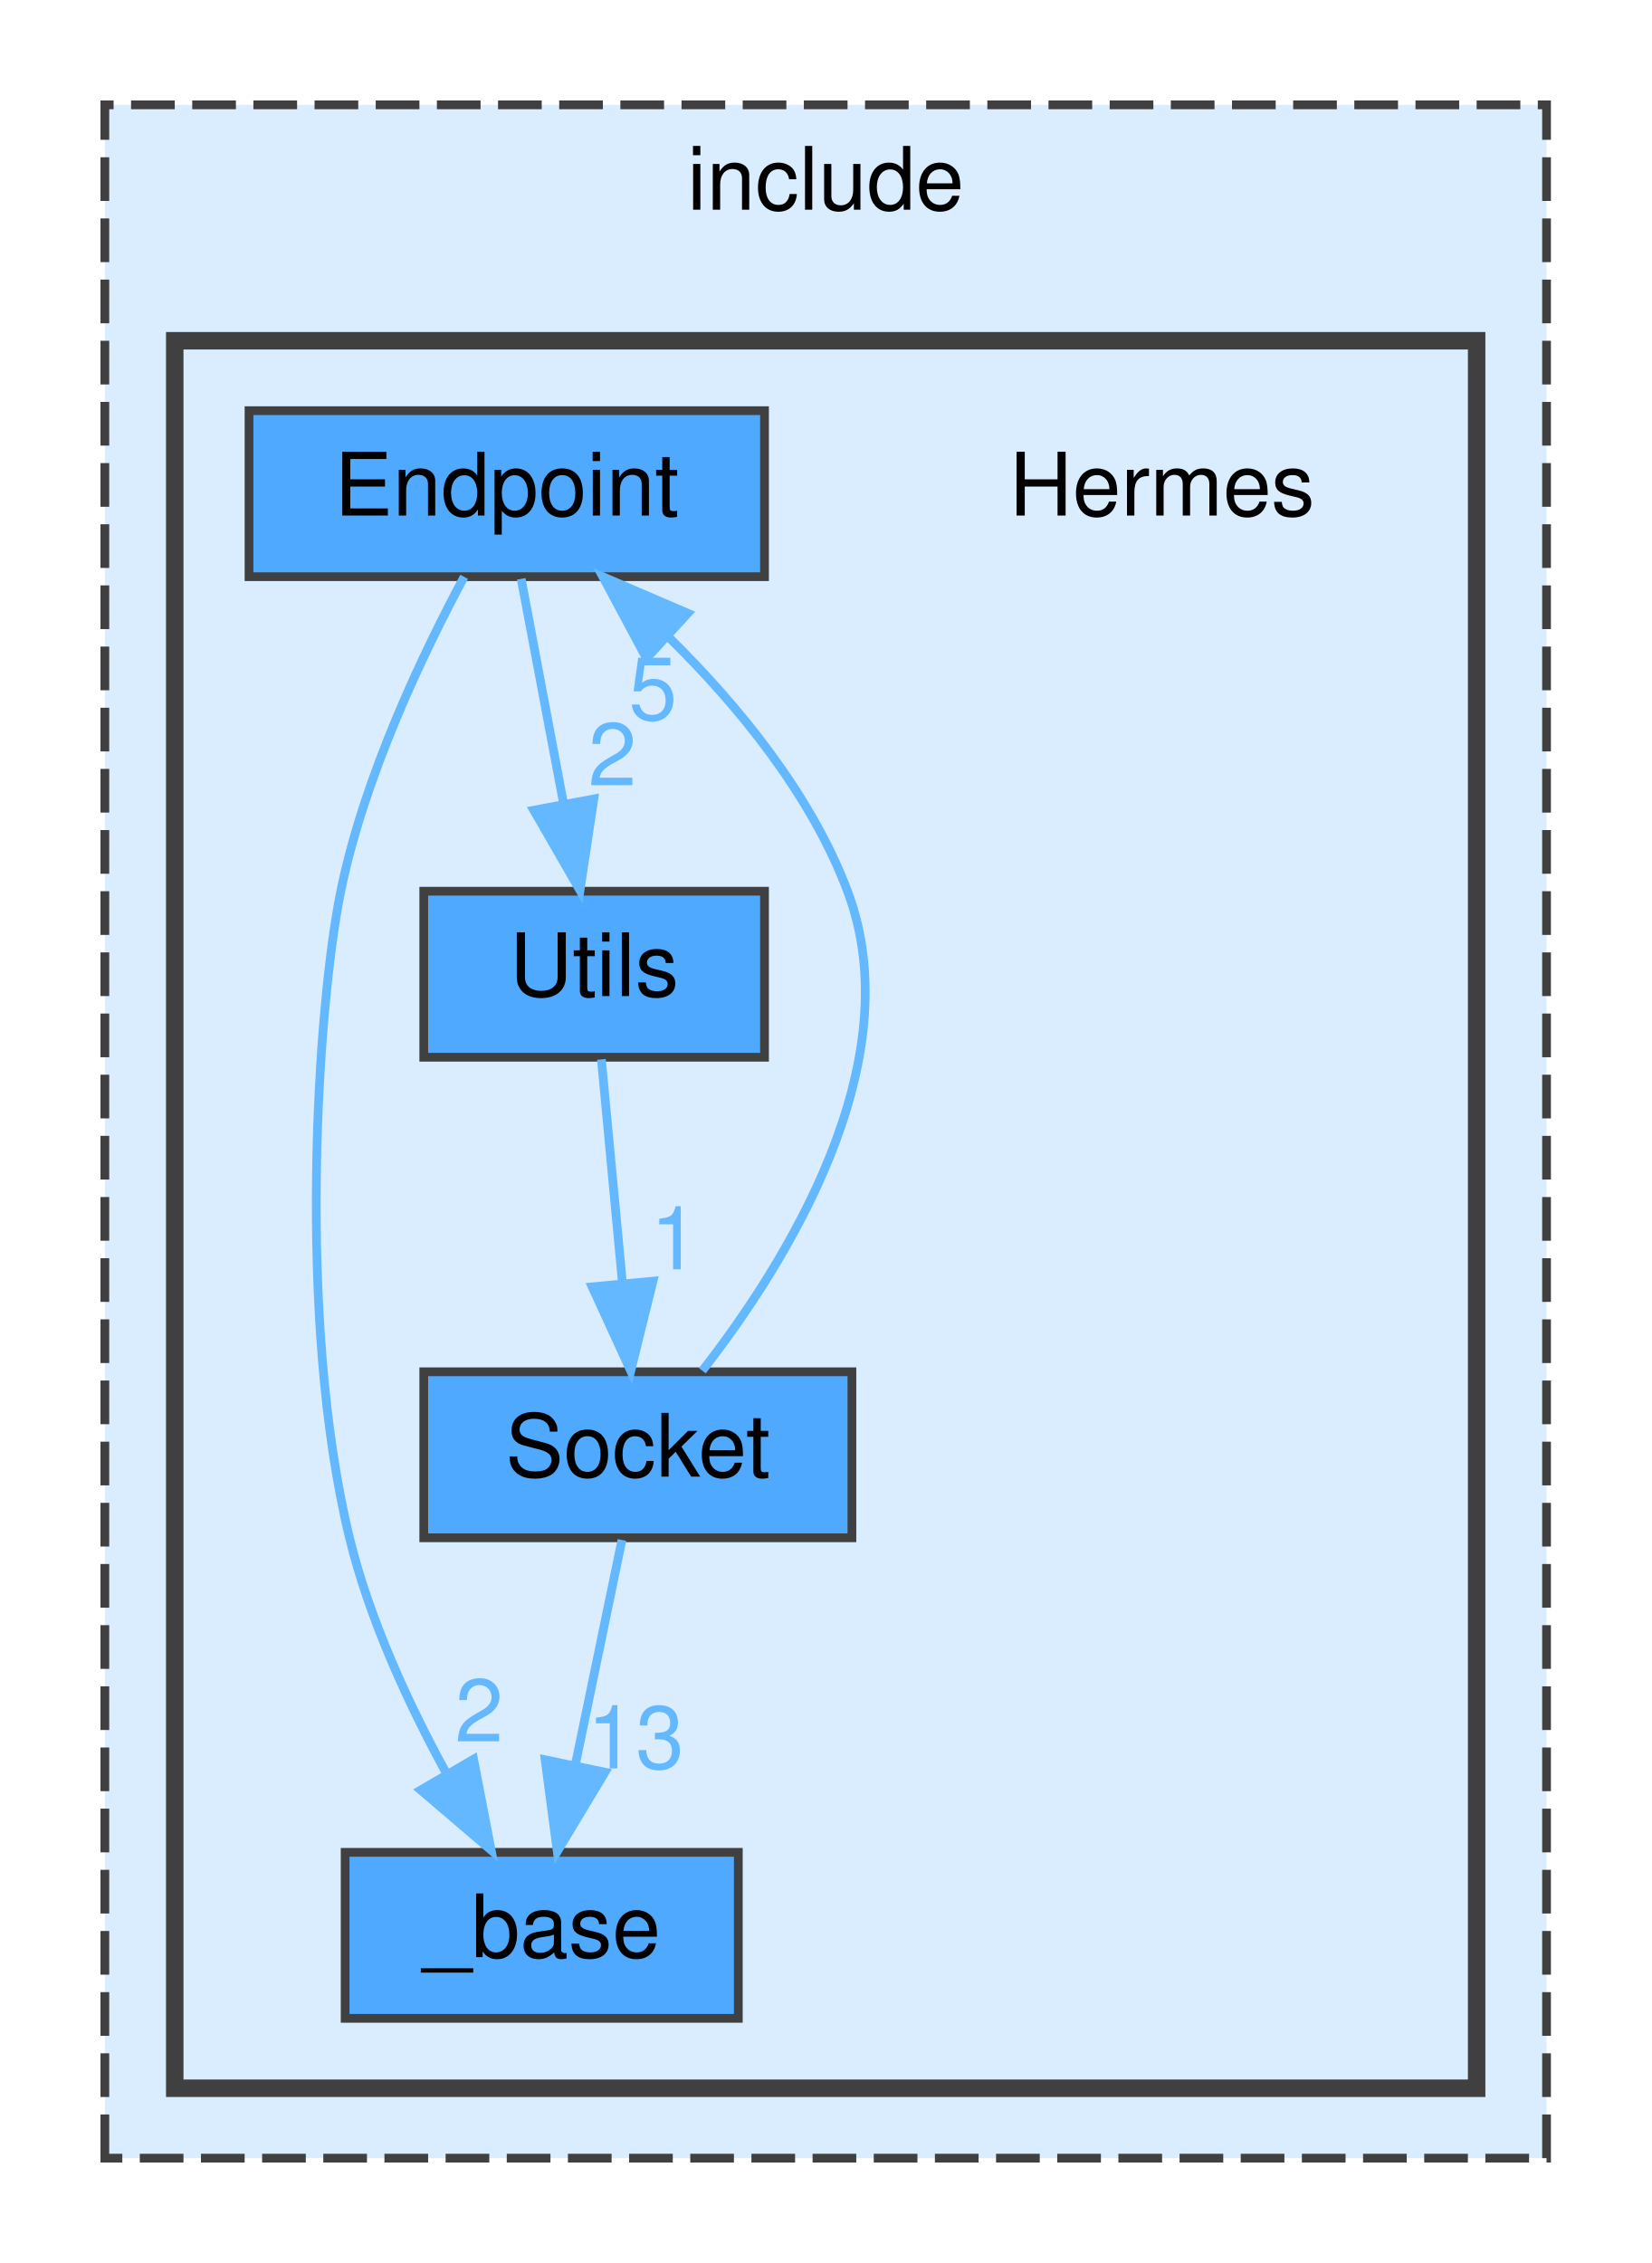
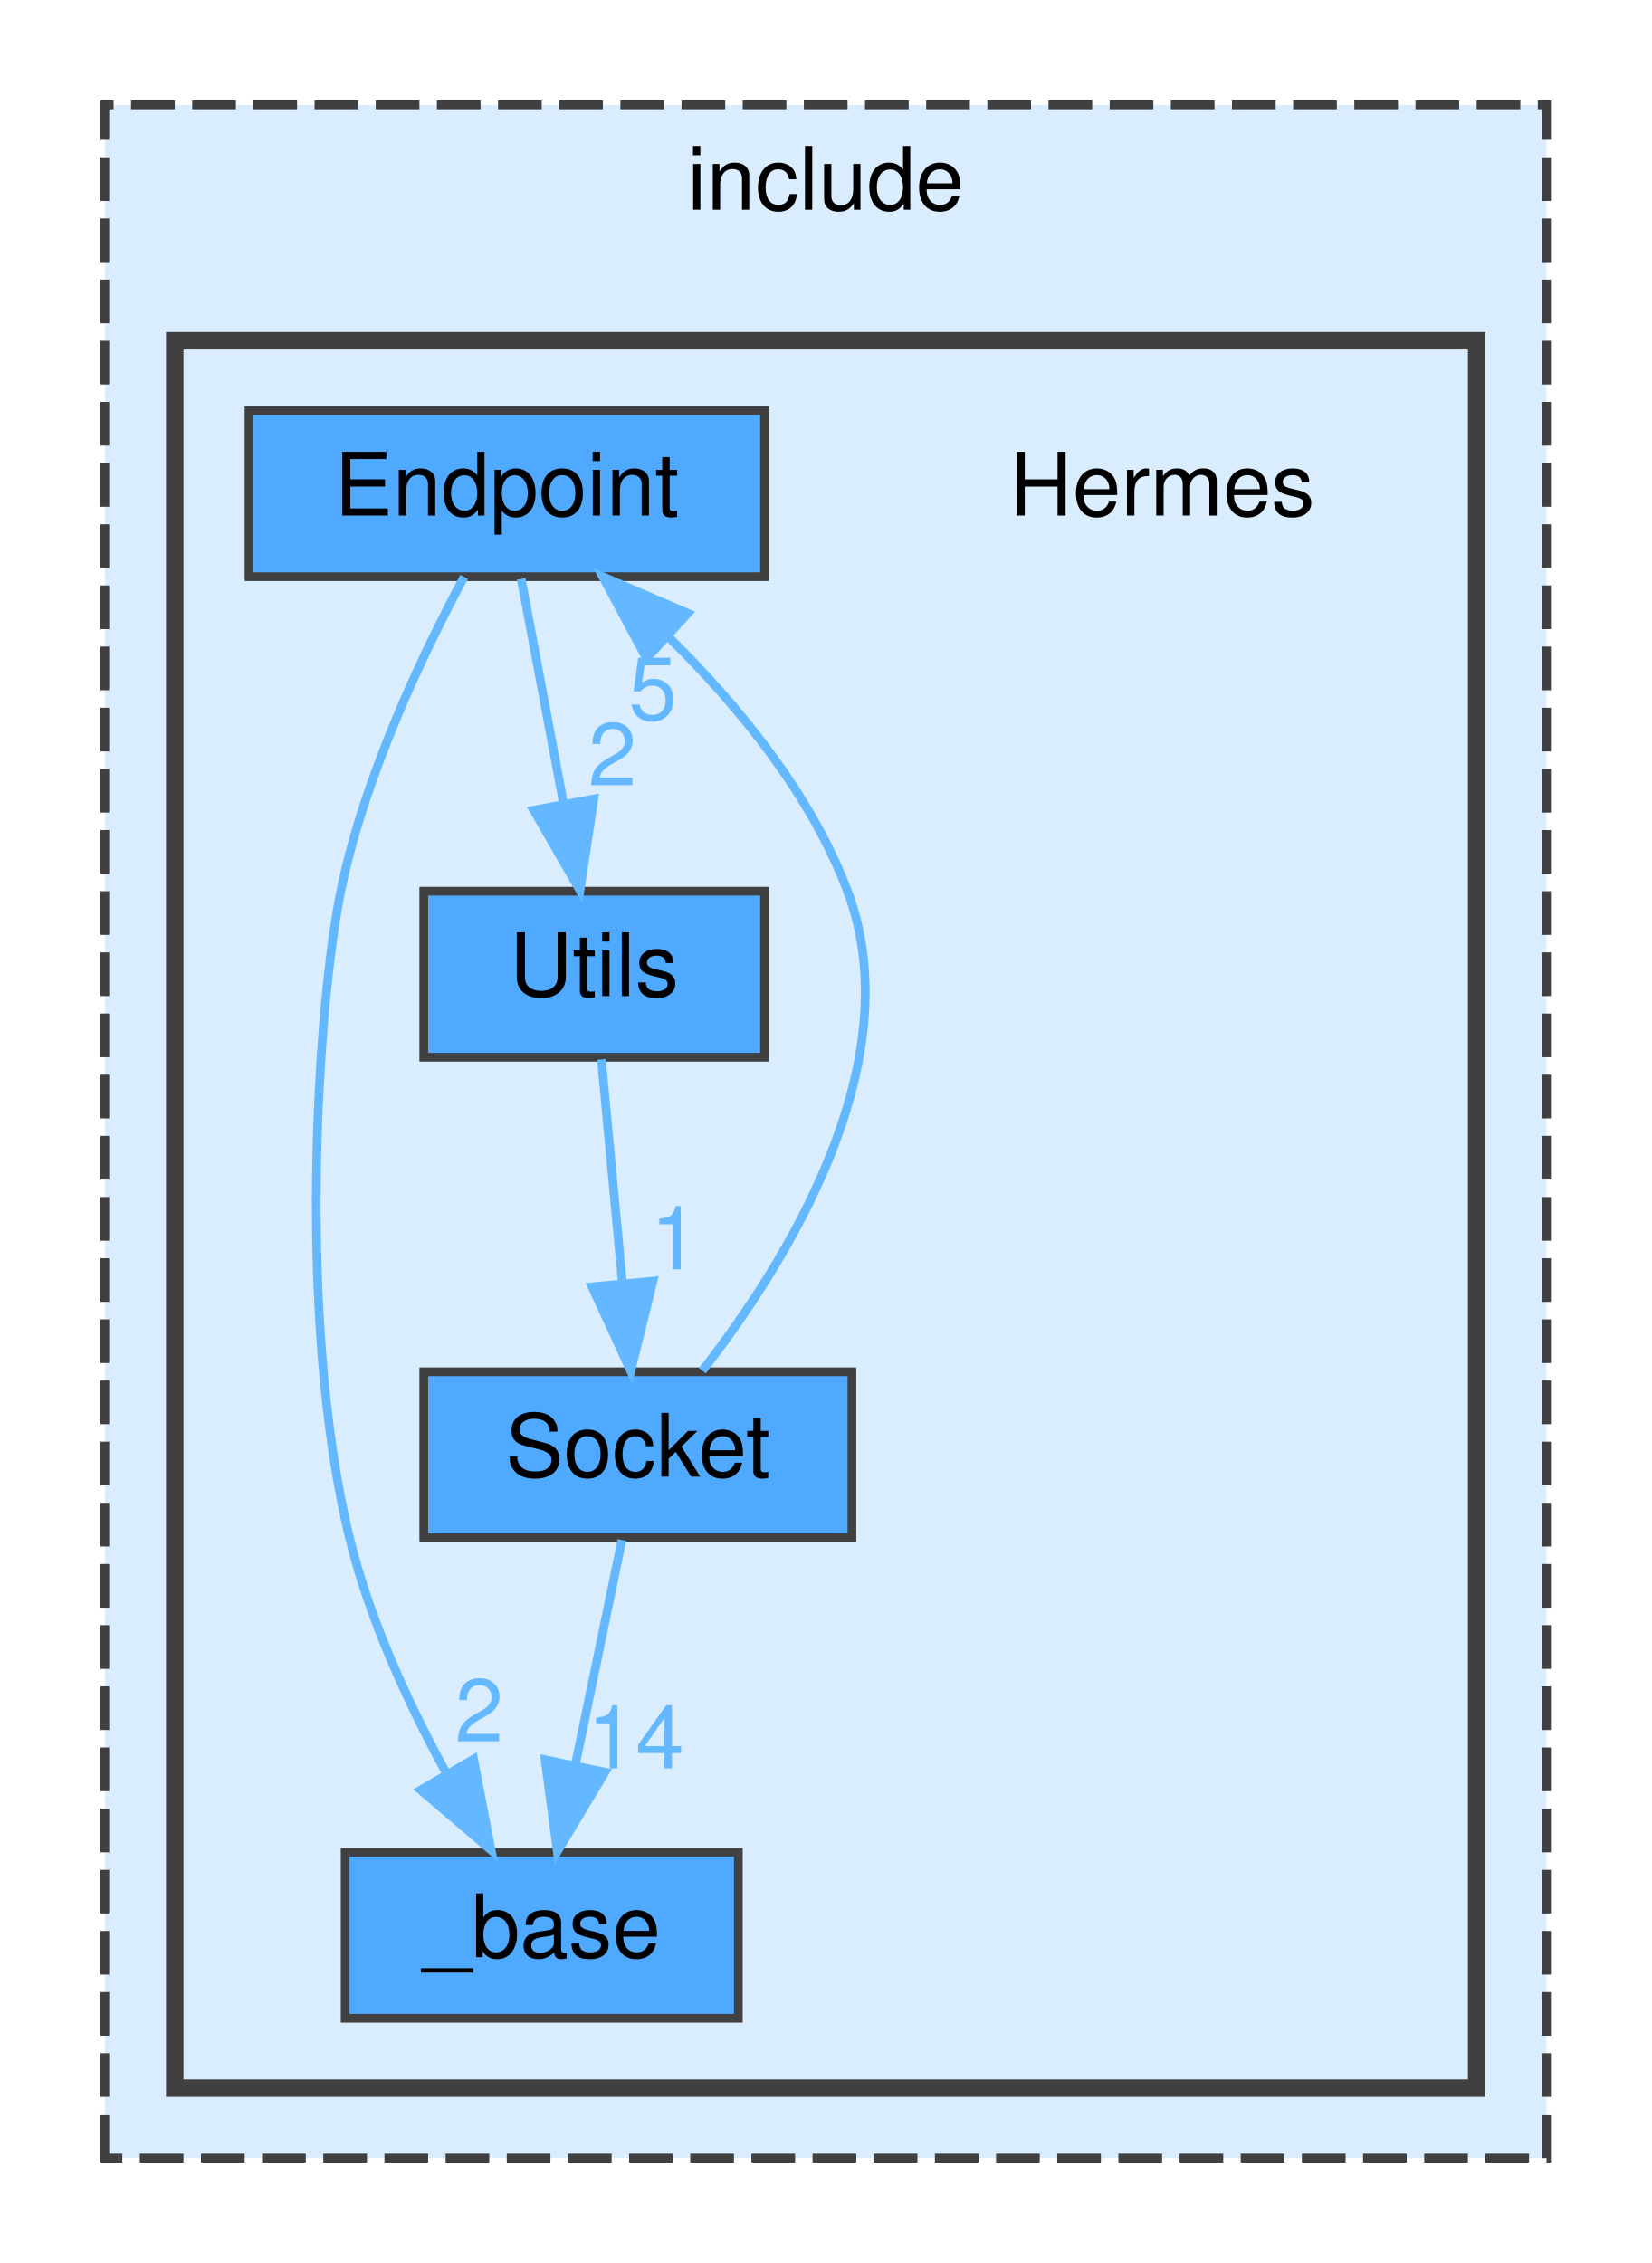
<svg xmlns="http://www.w3.org/2000/svg" xmlns:xlink="http://www.w3.org/1999/xlink" width="189pt" height="259pt" viewBox="0.00 0.00 189.00 259.00">
  <g id="graph0" class="graph" transform="scale(1 1) rotate(0) translate(4 255)">
    <g id="clust1" class="cluster">
      <g id="a_clust1">
        <a xlink:href="dir_d44c64559bbebec7f509842c48db8b23.html" target="_top" xlink:title="include">
          <polygon fill="#daedff" stroke="#404040" stroke-dasharray="5,2" points="8,-8 8,-243 173,-243 173,-8 8,-8" />
          <text text-anchor="middle" x="90.5" y="-231" font-family="Helvetica,sans-Serif" font-size="10.00">include</text>
        </a>
      </g>
    </g>
    <g id="clust2" class="cluster">
      <g id="a_clust2">
        <a xlink:href="dir_48552af575f0c01fd908f857e8ea26ca.html" target="_top">
          <polygon fill="#daedff" stroke="#404040" stroke-width="2" points="16,-16 16,-216 165,-216 165,-16 16,-16" />
        </a>
      </g>
    </g>
    <g id="node1" class="node">
      <text text-anchor="middle" x="129" y="-196" font-family="Helvetica,sans-Serif" font-size="10.00">Hermes</text>
    </g>
    <g id="node2" class="node">
      <g id="a_node2">
        <a xlink:href="dir_1749b645fa05fc0c477f9e54117aefed.html" target="_top" xlink:title="_base">
          <polygon fill="#4ea9ff" stroke="#404040" points="80.5,-43 35.5,-43 35.5,-24 80.5,-24 80.5,-43" />
          <text text-anchor="middle" x="58" y="-31" font-family="Helvetica,sans-Serif" font-size="10.00">_base</text>
        </a>
      </g>
    </g>
    <g id="node3" class="node">
      <g id="a_node3">
        <a xlink:href="dir_a49b2ae4e107057a382f7728faa95ee7.html" target="_top" xlink:title="Endpoint">
          <polygon fill="#4ea9ff" stroke="#404040" points="83.5,-208 24.5,-208 24.5,-189 83.5,-189 83.5,-208" />
          <text text-anchor="middle" x="54" y="-196" font-family="Helvetica,sans-Serif" font-size="10.00">Endpoint</text>
        </a>
      </g>
    </g>
    <g id="edge1" class="edge">
      <g id="a_edge1">
        <a xlink:href="dir_000013_000000.html" target="_top">
          <path fill="none" stroke="#63b8ff" d="M49.12,-188.98C44.44,-180.26 37.69,-166.17 35,-153 32.37,-140.15 29.88,-104.16 36,-79 38.29,-69.59 42.8,-59.87 47.15,-51.93" />
          <polygon fill="#63b8ff" stroke="#63b8ff" points="50.2,-53.66 52.21,-43.25 44.15,-50.13 50.2,-53.66" />
        </a>
      </g>
      <g id="a_edge1-headlabel">
        <a xlink:href="dir_000013_000000.html" target="_top" xlink:title="2">
          <text text-anchor="middle" x="50.84" y="-55.69" font-family="Helvetica,sans-Serif" font-size="10.00" fill="#63b8ff">2</text>
        </a>
      </g>
    </g>
    <g id="node5" class="node">
      <g id="a_node5">
        <a xlink:href="dir_61f21cccd0004905e8ed10fdaca4e0ea.html" target="_top" xlink:title="Utils">
          <polygon fill="#4ea9ff" stroke="#404040" points="83.5,-153 44.5,-153 44.5,-134 83.5,-134 83.5,-153" />
          <text text-anchor="middle" x="64" y="-141" font-family="Helvetica,sans-Serif" font-size="10.00">Utils</text>
        </a>
      </g>
    </g>
    <g id="edge2" class="edge">
      <g id="a_edge2">
-         <a xlink:href="dir_000013_000026.html" target="_top">
+         <a xlink:href="dir_000013_000028.html" target="_top">
          <path fill="none" stroke="#63b8ff" d="M55.65,-188.75C56.96,-181.8 58.84,-171.85 60.48,-163.13" />
          <polygon fill="#63b8ff" stroke="#63b8ff" points="63.96,-163.56 62.38,-153.09 57.09,-162.27 63.96,-163.56" />
        </a>
      </g>
      <g id="a_edge2-headlabel">
-         <a xlink:href="dir_000013_000026.html" target="_top" xlink:title="2">
+         <a xlink:href="dir_000013_000028.html" target="_top" xlink:title="2">
          <text text-anchor="middle" x="66.09" y="-165.12" font-family="Helvetica,sans-Serif" font-size="10.00" fill="#63b8ff">2</text>
        </a>
      </g>
    </g>
    <g id="node4" class="node">
      <g id="a_node4">
        <a xlink:href="dir_0b5ff7c741697c8eb7741053aebed106.html" target="_top" xlink:title="Socket">
          <polygon fill="#4ea9ff" stroke="#404040" points="93.5,-98 44.5,-98 44.5,-79 93.5,-79 93.5,-98" />
          <text text-anchor="middle" x="69" y="-86" font-family="Helvetica,sans-Serif" font-size="10.00">Socket</text>
        </a>
      </g>
    </g>
    <g id="edge3" class="edge">
      <g id="a_edge3">
-         <a xlink:href="dir_000021_000000.html" target="_top">
+         <a xlink:href="dir_000023_000000.html" target="_top">
          <path fill="none" stroke="#63b8ff" d="M67.18,-78.75C65.74,-71.8 63.68,-61.85 61.87,-53.13" />
          <polygon fill="#63b8ff" stroke="#63b8ff" points="65.24,-52.17 59.78,-43.09 58.39,-53.59 65.24,-52.17" />
        </a>
      </g>
      <g id="a_edge3-headlabel">
-         <a xlink:href="dir_000021_000000.html" target="_top" xlink:title="13">
-           <text text-anchor="middle" x="68.75" y="-52.61" font-family="Helvetica,sans-Serif" font-size="10.00" fill="#63b8ff">13</text>
+         <a xlink:href="dir_000023_000000.html" target="_top" xlink:title="14">
+           <text text-anchor="middle" x="68.75" y="-52.61" font-family="Helvetica,sans-Serif" font-size="10.00" fill="#63b8ff">14</text>
        </a>
      </g>
    </g>
    <g id="edge4" class="edge">
      <g id="a_edge4">
-         <a xlink:href="dir_000021_000013.html" target="_top">
+         <a xlink:href="dir_000023_000013.html" target="_top">
          <path fill="none" stroke="#63b8ff" d="M76.38,-98.12C85.9,-110.34 100.39,-133.37 93,-153 88.82,-164.11 80.48,-174.25 72.57,-182.04" />
          <polygon fill="#63b8ff" stroke="#63b8ff" points="69.99,-179.65 64.99,-188.99 74.72,-184.81 69.99,-179.65" />
        </a>
      </g>
      <g id="a_edge4-headlabel">
-         <a xlink:href="dir_000021_000013.html" target="_top" xlink:title="5">
+         <a xlink:href="dir_000023_000013.html" target="_top" xlink:title="5">
          <text text-anchor="middle" x="70.73" y="-172.63" font-family="Helvetica,sans-Serif" font-size="10.00" fill="#63b8ff">5</text>
        </a>
      </g>
    </g>
    <g id="edge5" class="edge">
      <g id="a_edge5">
-         <a xlink:href="dir_000026_000021.html" target="_top">
+         <a xlink:href="dir_000028_000023.html" target="_top">
          <path fill="none" stroke="#63b8ff" d="M64.83,-133.75C65.48,-126.8 66.42,-116.85 67.24,-108.13" />
          <polygon fill="#63b8ff" stroke="#63b8ff" points="70.73,-108.37 68.19,-98.09 63.77,-107.72 70.73,-108.37" />
        </a>
      </g>
      <g id="a_edge5-headlabel">
-         <a xlink:href="dir_000026_000021.html" target="_top" xlink:title="1">
+         <a xlink:href="dir_000028_000023.html" target="_top" xlink:title="1">
          <text text-anchor="middle" x="73.22" y="-109.72" font-family="Helvetica,sans-Serif" font-size="10.00" fill="#63b8ff">1</text>
        </a>
      </g>
    </g>
  </g>
</svg>
